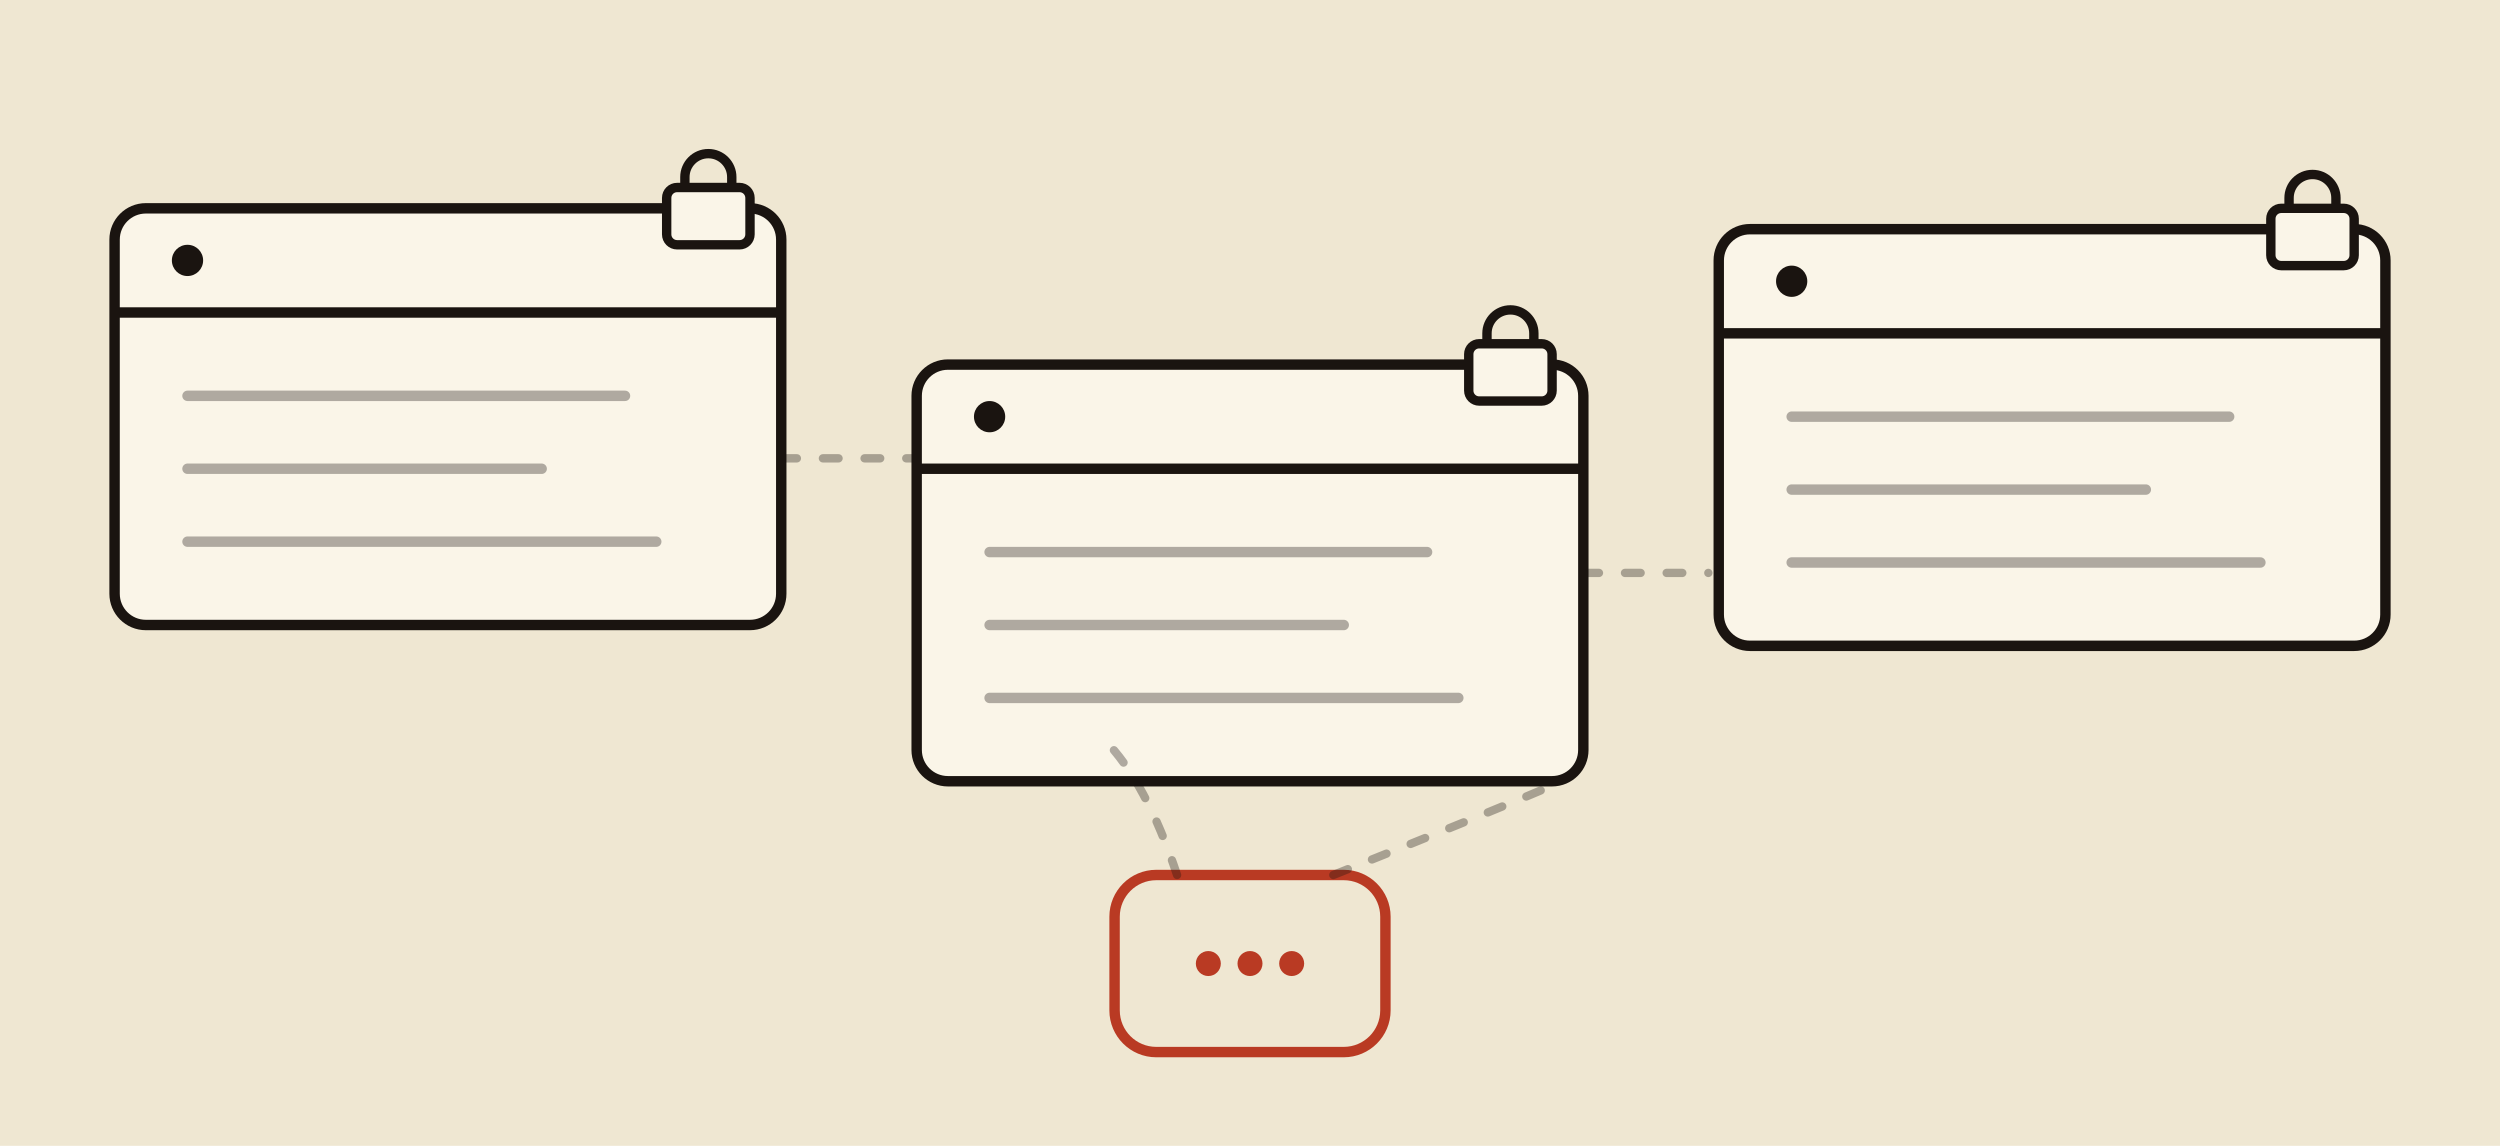
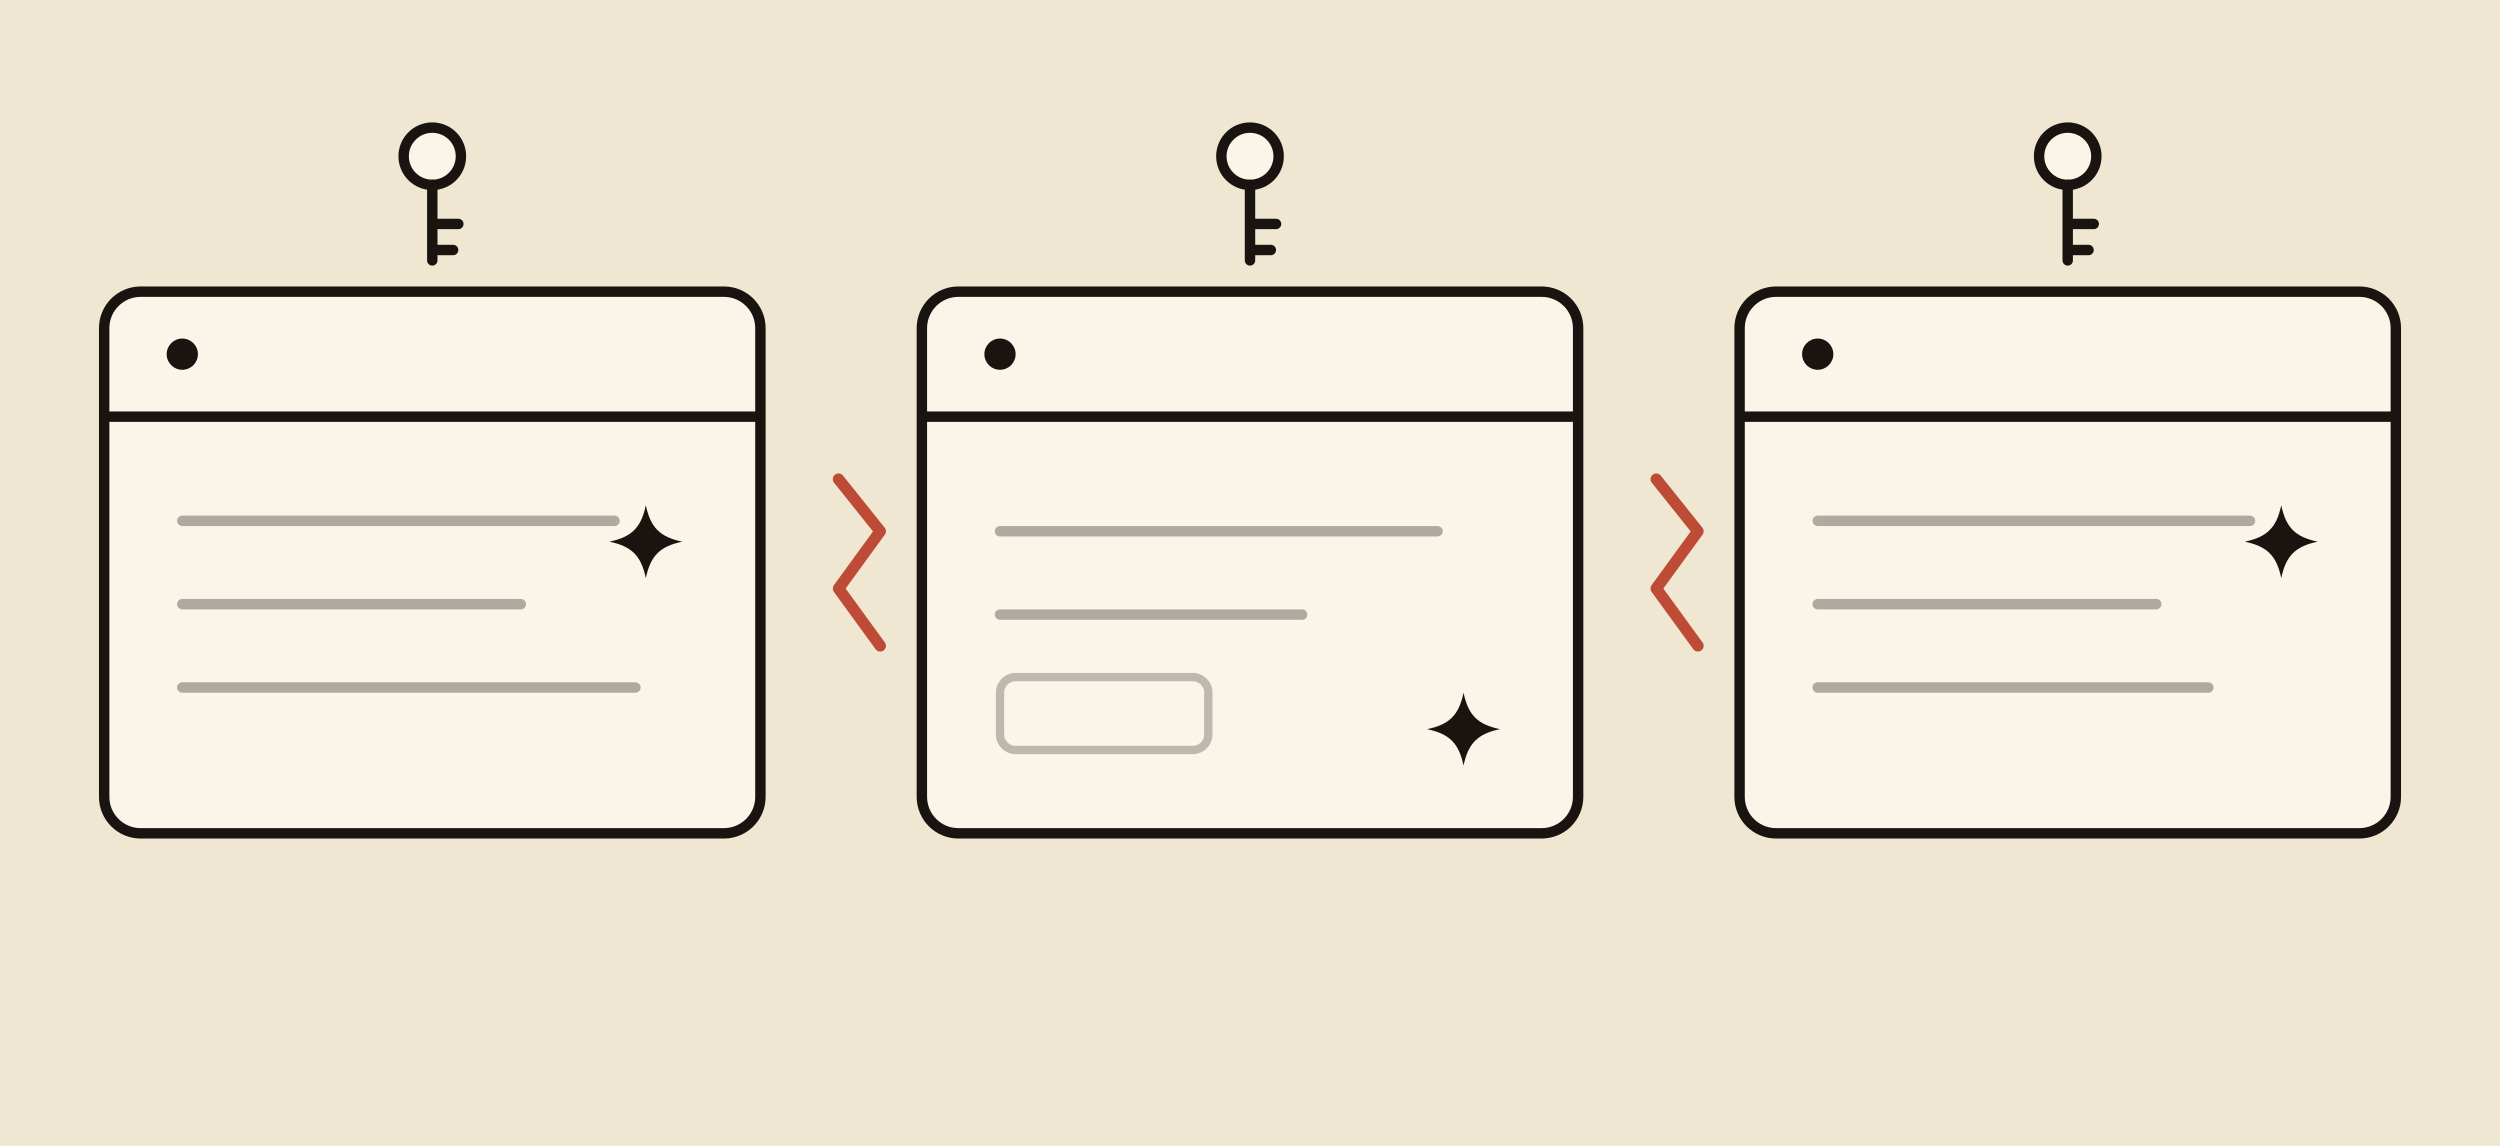
- <svg xmlns="http://www.w3.org/2000/svg" viewBox="0 0 480 220" role="img" aria-label="Before: three separate apps, each with its own login, and AI bots with no shared front door — broken links between them">
+ <svg xmlns="http://www.w3.org/2000/svg" viewBox="0 0 480 220" role="img" aria-label="Before: three separate apps, each with its own login and its own siloed AI, divided by friction at the seams — no shared front door">
  <rect width="480" height="220" fill="#EFE7D2" />
-   <g stroke="#1A141055" stroke-width="1.6" fill="none" stroke-dasharray="3 5" stroke-linecap="round">
-     <path d="M150 88 H188" />
-     <path d="M214 96 H236" />
-     <path d="M304 110 H328" />
-     <path d="M356 92 H372" />
-   </g>
-   <g stroke="#B93A23" stroke-width="1.8" stroke-linecap="round">
-     <path d="M198 84 l8 8 M206 84 l-8 8" />
-     <path d="M340 100 l8 8 M348 100 l-8 8" />
-   </g>
  <g>
-     <rect x="22" y="40" width="128" height="80" rx="6" fill="#FAF5E8" stroke="#1A1410" stroke-width="2" />
-     <line x1="22" y1="60" x2="150" y2="60" stroke="#1A1410" stroke-width="2" />
-     <circle cx="36" cy="50" r="3" fill="#1A1410" />
+     <rect x="20" y="56" width="126" height="104" rx="7" fill="#FAF5E8" stroke="#1A1410" stroke-width="2" />
+     <line x1="20" y1="80" x2="146" y2="80" stroke="#1A1410" stroke-width="2" />
+     <circle cx="35" cy="68" r="3" fill="#1A1410" />
    <g stroke="#1A141055" stroke-width="2" stroke-linecap="round">
-       <path d="M36 76 H120 M36 90 H104 M36 104 H126" />
+       <path d="M35 100 H118 M35 116 H100 M35 132 H122" />
    </g>
-     <g transform="translate(128,30)">
-       <rect x="0" y="6" width="16" height="11" rx="2" fill="#FAF5E8" stroke="#1A1410" stroke-width="1.8" />
-       <path d="M3.5 6 V4 a4.5 4.5 0 0 1 9 0 V6" fill="none" stroke="#1A1410" stroke-width="1.8" />
+     <g transform="translate(124,104)" fill="#1A1410">
+       <path d="M0 -7 C 0.9 -2.7, 2.7 -0.9, 7 0 C 2.7 0.9, 0.9 2.7, 0 7 C -0.9 2.7, -2.7 0.9, -7 0 C -2.7 -0.9, -0.9 -2.7, 0 -7 Z" />
    </g>
  </g>
  <g>
-     <rect x="176" y="70" width="128" height="80" rx="6" fill="#FAF5E8" stroke="#1A1410" stroke-width="2" />
-     <line x1="176" y1="90" x2="304" y2="90" stroke="#1A1410" stroke-width="2" />
-     <circle cx="190" cy="80" r="3" fill="#1A1410" />
+     <rect x="177" y="56" width="126" height="104" rx="7" fill="#FAF5E8" stroke="#1A1410" stroke-width="2" />
+     <line x1="177" y1="80" x2="303" y2="80" stroke="#1A1410" stroke-width="2" />
+     <circle cx="192" cy="68" r="3" fill="#1A1410" />
    <g stroke="#1A141055" stroke-width="2" stroke-linecap="round">
-       <path d="M190 106 H274 M190 120 H258 M190 134 H280" />
+       <path d="M192 102 H276 M192 118 H250" />
    </g>
-     <g transform="translate(282,60)">
-       <rect x="0" y="6" width="16" height="11" rx="2" fill="#FAF5E8" stroke="#1A1410" stroke-width="1.8" />
-       <path d="M3.5 6 V4 a4.5 4.5 0 0 1 9 0 V6" fill="none" stroke="#1A1410" stroke-width="1.8" />
+     <rect x="192" y="130" width="40" height="14" rx="3" fill="none" stroke="#1A141044" stroke-width="1.6" />
+     <g transform="translate(281,140)" fill="#1A1410">
+       <path d="M0 -7 C 0.9 -2.7, 2.7 -0.9, 7 0 C 2.7 0.9, 0.9 2.7, 0 7 C -0.9 2.7, -2.7 0.9, -7 0 C -2.7 -0.9, -0.9 -2.7, 0 -7 Z" />
    </g>
  </g>
  <g>
-     <rect x="330" y="44" width="128" height="80" rx="6" fill="#FAF5E8" stroke="#1A1410" stroke-width="2" />
-     <line x1="330" y1="64" x2="458" y2="64" stroke="#1A1410" stroke-width="2" />
-     <circle cx="344" cy="54" r="3" fill="#1A1410" />
+     <rect x="334" y="56" width="126" height="104" rx="7" fill="#FAF5E8" stroke="#1A1410" stroke-width="2" />
+     <line x1="334" y1="80" x2="460" y2="80" stroke="#1A1410" stroke-width="2" />
+     <circle cx="349" cy="68" r="3" fill="#1A1410" />
    <g stroke="#1A141055" stroke-width="2" stroke-linecap="round">
-       <path d="M344 80 H428 M344 94 H412 M344 108 H434" />
+       <path d="M349 100 H432 M349 116 H414 M349 132 H424" />
    </g>
-     <g transform="translate(436,34)">
-       <rect x="0" y="6" width="16" height="11" rx="2" fill="#FAF5E8" stroke="#1A1410" stroke-width="1.8" />
-       <path d="M3.5 6 V4 a4.5 4.5 0 0 1 9 0 V6" fill="none" stroke="#1A1410" stroke-width="1.8" />
+     <g transform="translate(438,104)" fill="#1A1410">
+       <path d="M0 -7 C 0.9 -2.7, 2.7 -0.9, 7 0 C 2.7 0.9, 0.9 2.7, 0 7 C -0.9 2.7, -2.7 0.9, -7 0 C -2.7 -0.9, -0.9 -2.7, 0 -7 Z" />
    </g>
  </g>
-   <g transform="translate(214,168)">
-     <rect x="0" y="0" width="52" height="34" rx="8" fill="#EFE7D2" stroke="#B93A23" stroke-width="2" />
-     <circle cx="18" cy="17" r="2.4" fill="#B93A23" />
-     <circle cx="26" cy="17" r="2.4" fill="#B93A23" />
-     <circle cx="34" cy="17" r="2.4" fill="#B93A23" />
+   <g stroke="#1A1410" stroke-width="2" stroke-linecap="round" fill="none">
+     <g transform="translate(83,30)">
+       <circle cx="0" cy="0" r="5.5" fill="#FAF5E8" />
+       <path d="M0 5.5 V20 M0 13 H5 M0 18 H4" />
+     </g>
+     <g transform="translate(240,30)">
+       <circle cx="0" cy="0" r="5.5" fill="#FAF5E8" />
+       <path d="M0 5.5 V20 M0 13 H5 M0 18 H4" />
+     </g>
+     <g transform="translate(397,30)">
+       <circle cx="0" cy="0" r="5.5" fill="#FAF5E8" />
+       <path d="M0 5.5 V20 M0 13 H5 M0 18 H4" />
+     </g>
  </g>
-   <g stroke="#1A141055" stroke-width="1.6" fill="none" stroke-dasharray="3 5" stroke-linecap="round">
-     <path d="M226 168 Q220 150 212 142" />
-     <path d="M256 168 Q286 156 300 150" />
+   <g stroke="#B93A23" stroke-width="2.2" stroke-linecap="round" stroke-linejoin="round" fill="none" opacity="0.9">
+     <path d="M161 92 l8 10 l-8 11 l8 11" />
+     <path d="M318 92 l8 10 l-8 11 l8 11" />
  </g>
</svg>
